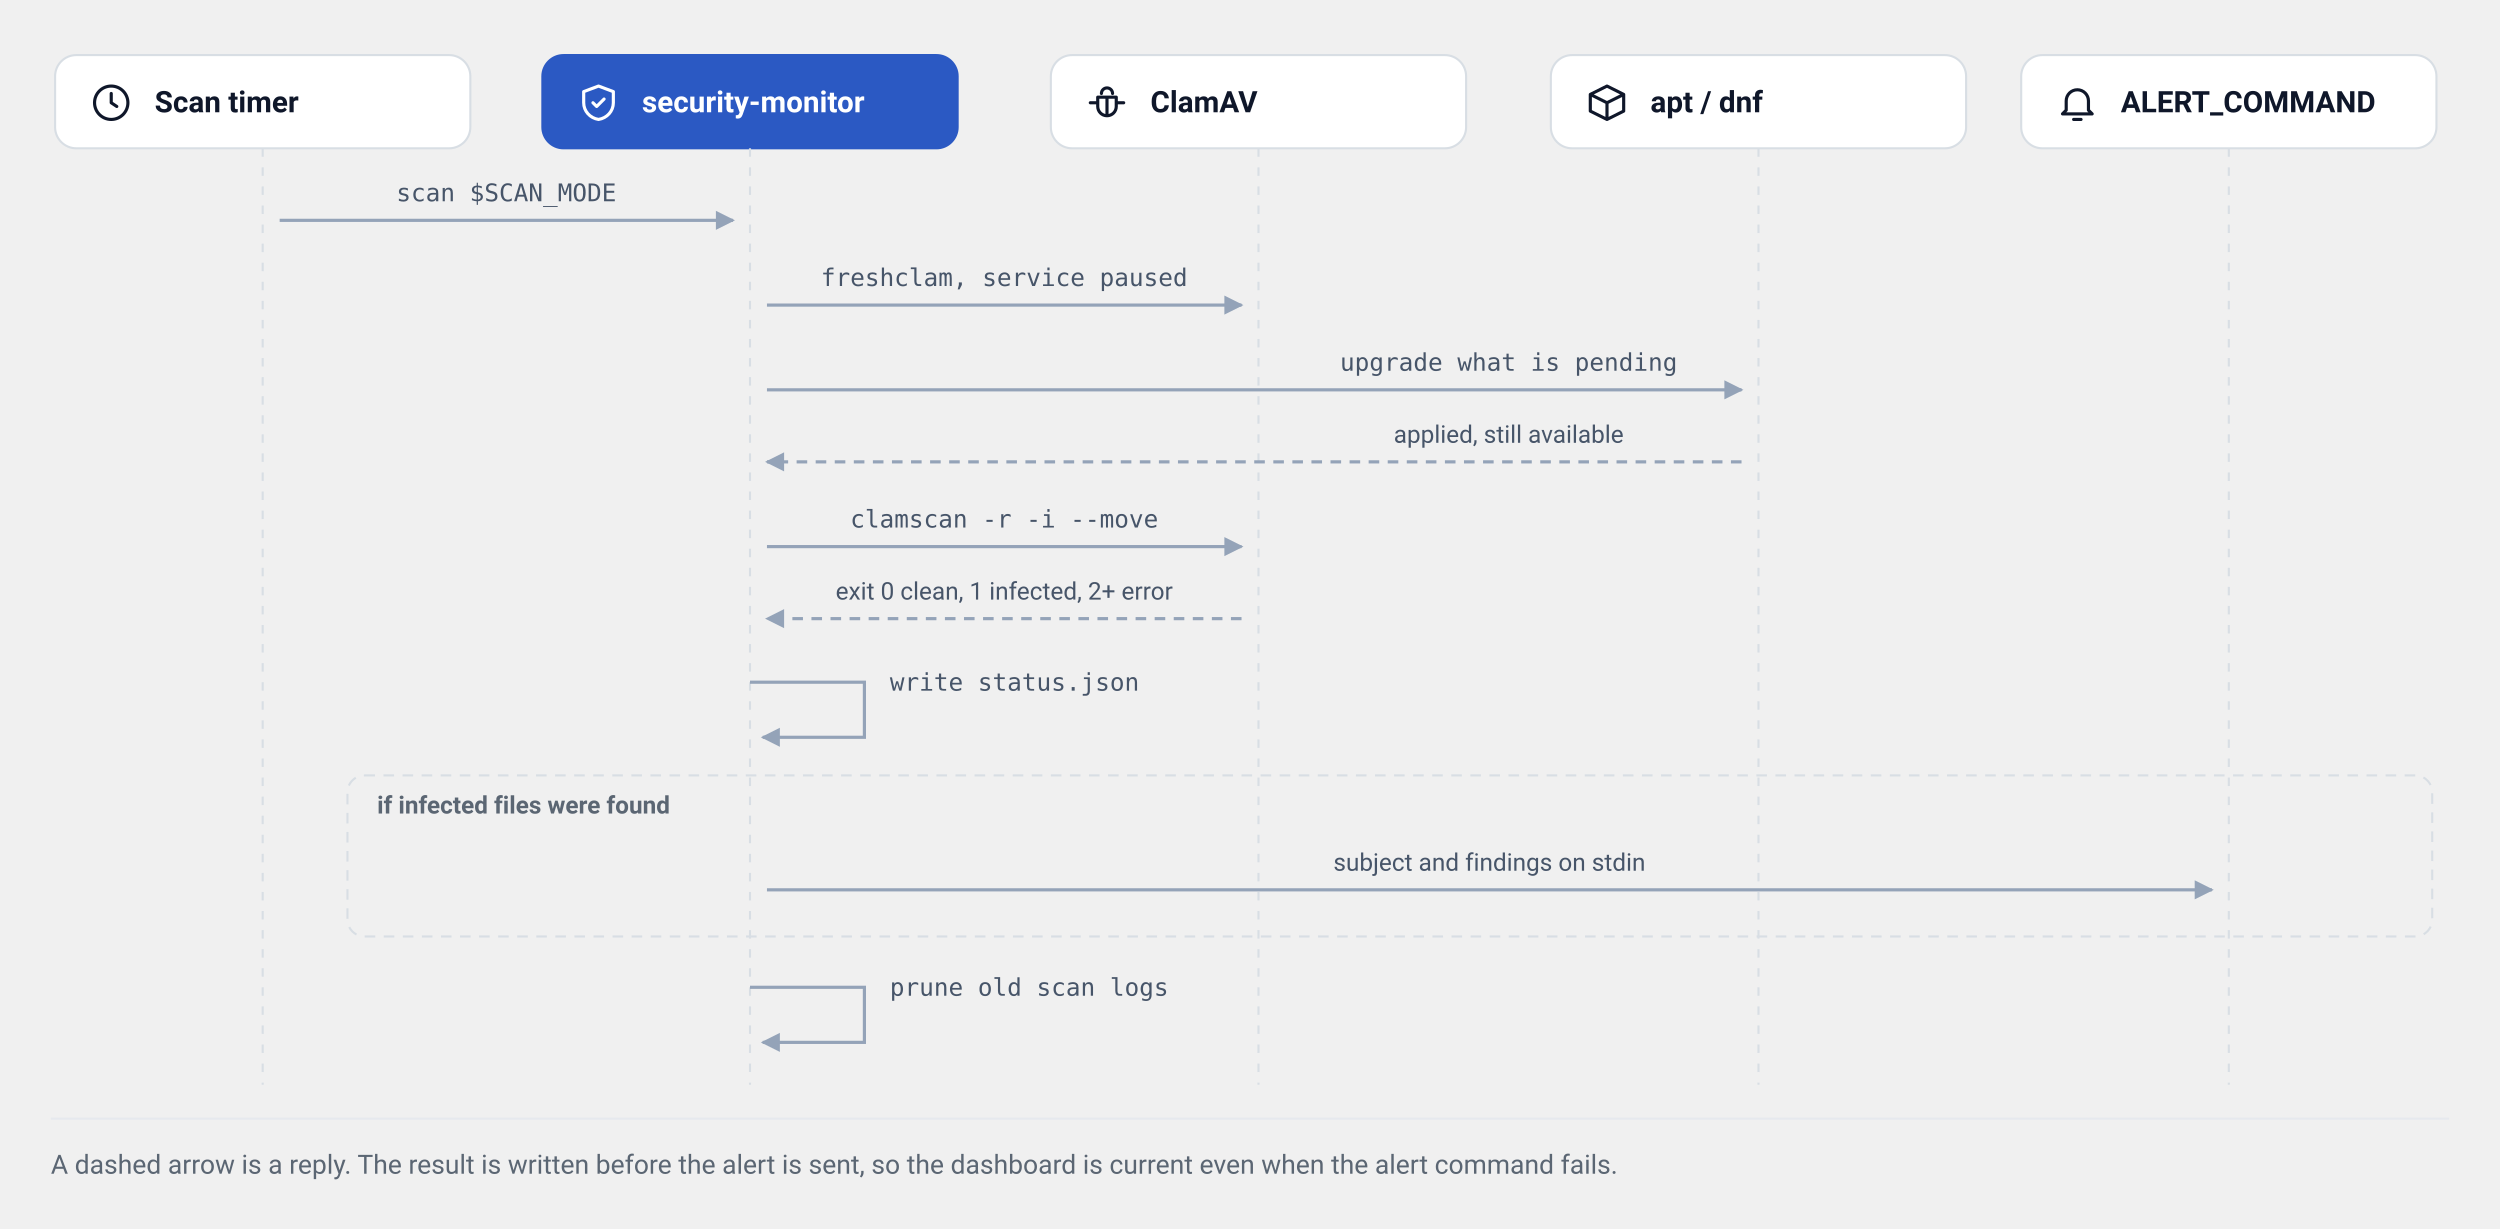
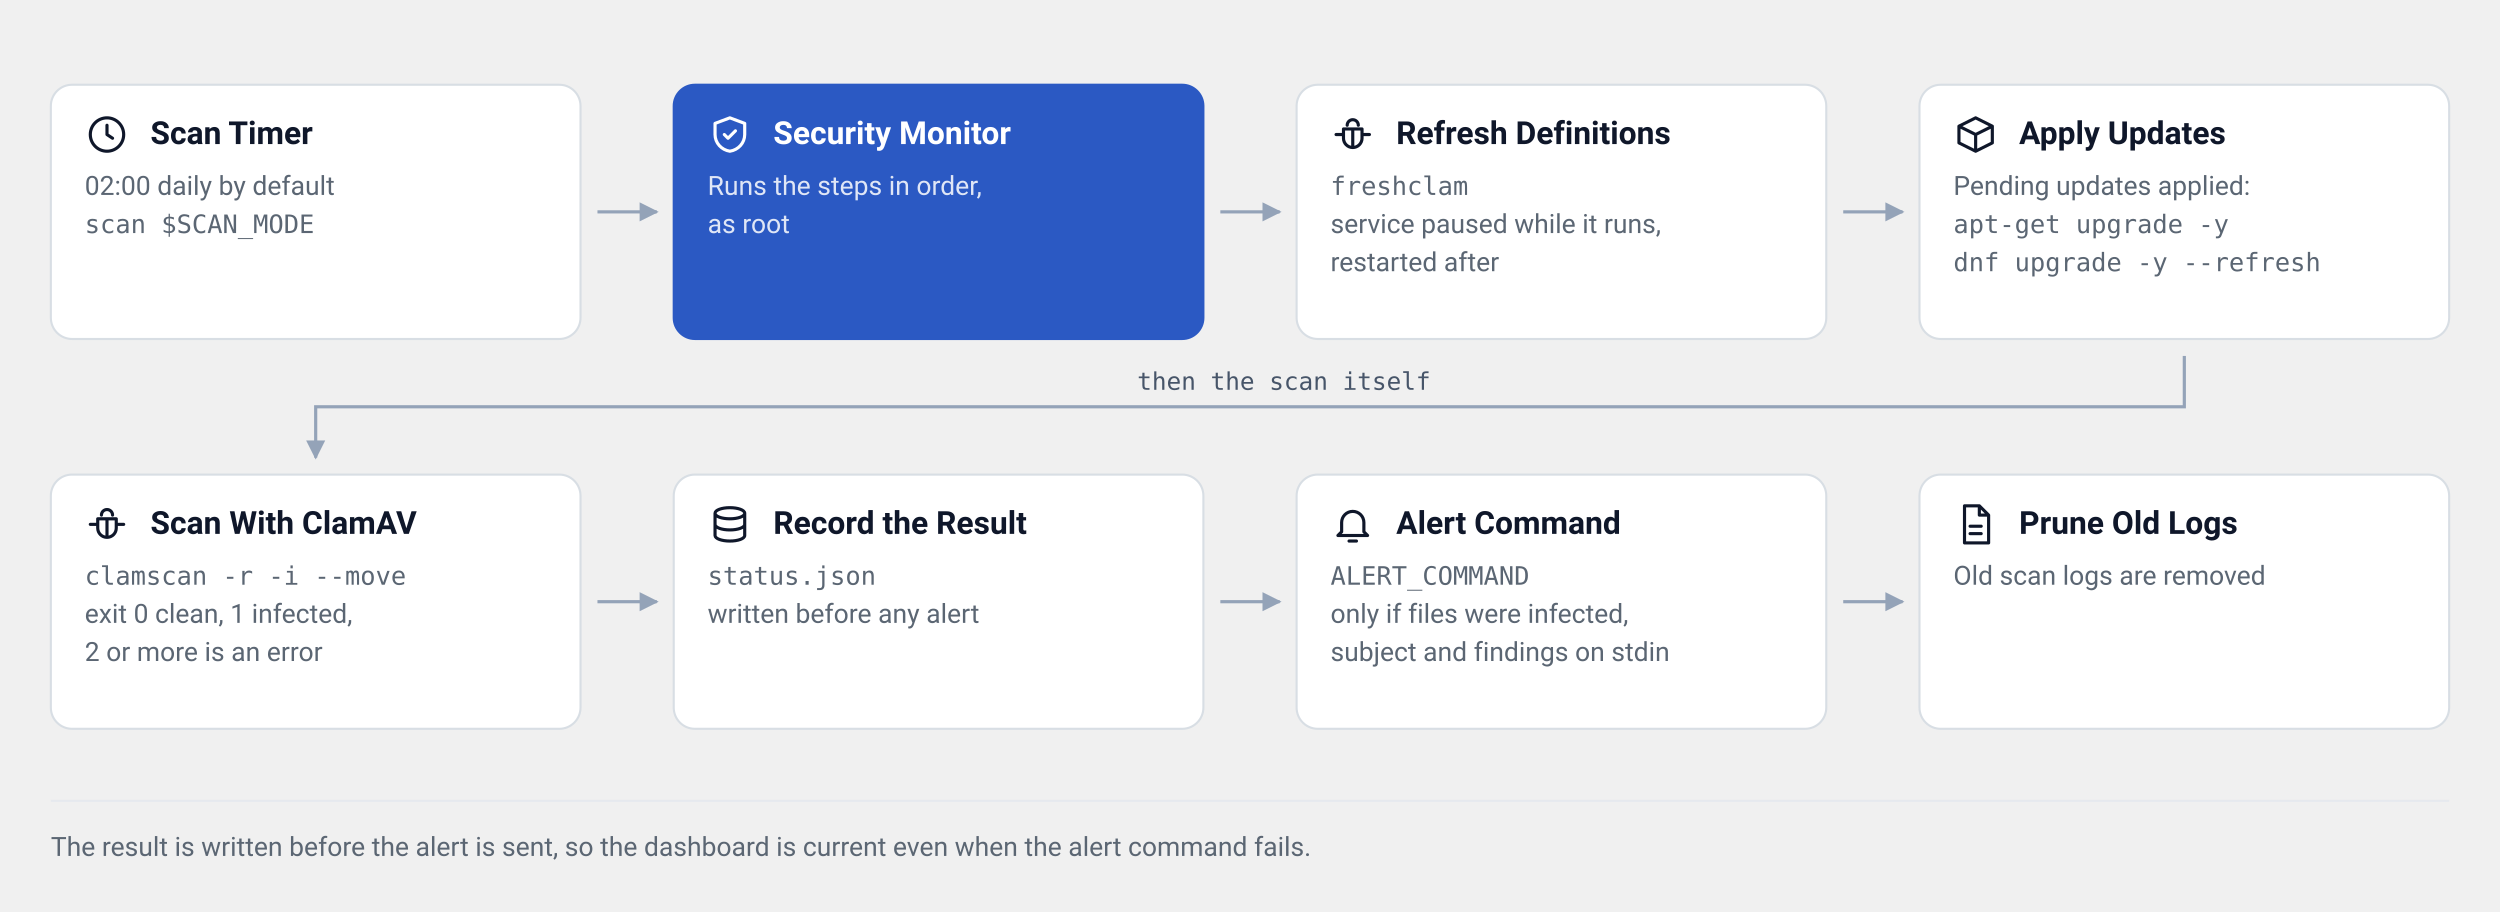
- <svg xmlns="http://www.w3.org/2000/svg" viewBox="0 0 1180 580" width="1180" height="580" role="img" aria-label="The scan timer starts security-monitor, which runs freshclam with the service paused, upgrades packages, runs clamscan and reads its exit code, writes status.json, sends the findings to ALERT_COMMAND only if files were infected, and prunes old scan logs.">
+ <svg xmlns="http://www.w3.org/2000/svg" viewBox="0 0 1180 430" width="1180" height="430" role="img" aria-label="The scan timer starts Security Monitor, which runs freshclam with the definitions service paused, upgrades packages with apt or dnf, then scans with clamscan and reads its exit code. It writes status.json, sends the findings to ALERT_COMMAND only if files were infected, and prunes old scan logs.">
  <defs>
    <marker id="a" viewBox="0 0 10 10" refX="9" refY="5" markerWidth="6" markerHeight="6" orient="auto-start-reverse">
      <path d="M0 0 10 5 0 10z" fill="#94a3b8" />
    </marker>
    <marker id="b" viewBox="0 0 10 10" refX="1" refY="5" markerWidth="6" markerHeight="6" orient="auto">
      <path d="M10 0 0 5 10 10z" fill="#94a3b8" />
    </marker>
  </defs>
-   <rect x="26.0" y="26" width="196" height="44" rx="10" fill="#ffffff" stroke="#d8dee4" stroke-width="1" />
-   <g transform="translate(42.0,38.0) scale(0.875)" fill="none" stroke="#0f172a" stroke-width="1.7" stroke-linecap="round" stroke-linejoin="round">
+   <rect x="24" y="40" width="250" height="120" rx="10" fill="#ffffff" stroke="#d8dee4" stroke-width="1" />
+   <g transform="translate(40.0,53.0) scale(0.875)" fill="none" stroke="#0f172a" stroke-width="1.7" stroke-linecap="round" stroke-linejoin="round">
    <path d="M12 3a9 9 0 1 0 0 18 9 9 0 0 0 0-18z M12 7v5l3 2" />
  </g>
-   <text x="73.0" y="53.0" font-family="system-ui,-apple-system,'Segoe UI',Roboto,Helvetica,Arial,sans-serif" font-size="14" fill="#0f172a" text-anchor="start" font-weight="600">Scan timer</text>
-   <line x1="124" y1="70" x2="124" y2="512" stroke="#d8dee4" stroke-width="1" stroke-dasharray="4 5" />
-   <rect x="256.0" y="26" width="196" height="44" rx="10" fill="#2b59c3" stroke="#2b59c3" stroke-width="1" />
-   <g transform="translate(272.0,38.0) scale(0.875)" fill="none" stroke="#ffffff" stroke-width="1.7" stroke-linecap="round" stroke-linejoin="round">
+   <text x="71.0" y="68.0" font-family="system-ui,-apple-system,'Segoe UI',Roboto,Helvetica,Arial,sans-serif" font-size="15" fill="#0f172a" text-anchor="start" font-weight="600">Scan Timer</text>
+   <text x="40.0" y="92.0" font-family="system-ui,-apple-system,'Segoe UI',Roboto,Helvetica,Arial,sans-serif" font-size="12.5" fill="#5b6673" text-anchor="start">02:00 daily by default</text>
+   <text x="40.0" y="110.0" font-family="ui-monospace,SFMono-Regular,'SF Mono',Menlo,Consolas,monospace" font-size="12" fill="#5b6673" text-anchor="start">scan $SCAN_MODE</text>
+   <rect x="318" y="40" width="250" height="120" rx="10" fill="#2b59c3" stroke="#2b59c3" stroke-width="1" />
+   <g transform="translate(334.0,53.0) scale(0.875)" fill="none" stroke="#ffffff" stroke-width="1.7" stroke-linecap="round" stroke-linejoin="round">
    <path d="M12 3 4 6v6c0 4.5 3.4 8.3 8 9 4.6-.7 8-4.5 8-9V6z M9 12l2 2 4-4" />
  </g>
-   <text x="303.0" y="53.0" font-family="system-ui,-apple-system,'Segoe UI',Roboto,Helvetica,Arial,sans-serif" font-size="14" fill="#ffffff" text-anchor="start" font-weight="600">security-monitor</text>
-   <line x1="354" y1="70" x2="354" y2="512" stroke="#d8dee4" stroke-width="1" stroke-dasharray="4 5" />
-   <rect x="496.0" y="26" width="196" height="44" rx="10" fill="#ffffff" stroke="#d8dee4" stroke-width="1" />
-   <g transform="translate(512.0,38.0) scale(0.875)" fill="none" stroke="#0f172a" stroke-width="1.7" stroke-linecap="round" stroke-linejoin="round">
+   <text x="365.0" y="68.0" font-family="system-ui,-apple-system,'Segoe UI',Roboto,Helvetica,Arial,sans-serif" font-size="15" fill="#ffffff" text-anchor="start" font-weight="600">Security Monitor</text>
+   <text x="334.0" y="92.0" font-family="system-ui,-apple-system,'Segoe UI',Roboto,Helvetica,Arial,sans-serif" font-size="12.5" fill="#ffffff" text-anchor="start" opacity="0.85">Runs the steps in order,</text>
+   <text x="334.0" y="110.0" font-family="system-ui,-apple-system,'Segoe UI',Roboto,Helvetica,Arial,sans-serif" font-size="12.5" fill="#ffffff" text-anchor="start" opacity="0.85">as root</text>
+   <rect x="612" y="40" width="250" height="120" rx="10" fill="#ffffff" stroke="#d8dee4" stroke-width="1" />
+   <g transform="translate(628.0,53.0) scale(0.875)" fill="none" stroke="#0f172a" stroke-width="1.7" stroke-linecap="round" stroke-linejoin="round">
    <path d="M9 7a3 3 0 0 1 6 0 M7 9h10v5a5 5 0 0 1-10 0z M12 9v10 M3 12h4 M17 12h4" />
  </g>
-   <text x="543.0" y="53.0" font-family="system-ui,-apple-system,'Segoe UI',Roboto,Helvetica,Arial,sans-serif" font-size="14" fill="#0f172a" text-anchor="start" font-weight="600">ClamAV</text>
-   <line x1="594" y1="70" x2="594" y2="512" stroke="#d8dee4" stroke-width="1" stroke-dasharray="4 5" />
-   <rect x="732.0" y="26" width="196" height="44" rx="10" fill="#ffffff" stroke="#d8dee4" stroke-width="1" />
-   <g transform="translate(748.0,38.0) scale(0.875)" fill="none" stroke="#0f172a" stroke-width="1.7" stroke-linecap="round" stroke-linejoin="round">
+   <text x="659.0" y="68.0" font-family="system-ui,-apple-system,'Segoe UI',Roboto,Helvetica,Arial,sans-serif" font-size="15" fill="#0f172a" text-anchor="start" font-weight="600">Refresh Definitions</text>
+   <text x="628.0" y="92.0" font-family="ui-monospace,SFMono-Regular,'SF Mono',Menlo,Consolas,monospace" font-size="12" fill="#5b6673" text-anchor="start">freshclam</text>
+   <text x="628.0" y="110.0" font-family="system-ui,-apple-system,'Segoe UI',Roboto,Helvetica,Arial,sans-serif" font-size="12.5" fill="#5b6673" text-anchor="start">service paused while it runs,</text>
+   <text x="628.0" y="128.0" font-family="system-ui,-apple-system,'Segoe UI',Roboto,Helvetica,Arial,sans-serif" font-size="12.5" fill="#5b6673" text-anchor="start">restarted after</text>
+   <rect x="906" y="40" width="250" height="120" rx="10" fill="#ffffff" stroke="#d8dee4" stroke-width="1" />
+   <g transform="translate(922.0,53.0) scale(0.875)" fill="none" stroke="#0f172a" stroke-width="1.7" stroke-linecap="round" stroke-linejoin="round">
    <path d="M12 3 3 7.5v9L12 21l9-4.5v-9z M3 7.5 12 12l9-4.5 M12 12v9" />
  </g>
-   <text x="779.0" y="53.0" font-family="system-ui,-apple-system,'Segoe UI',Roboto,Helvetica,Arial,sans-serif" font-size="14" fill="#0f172a" text-anchor="start" font-weight="600">apt / dnf</text>
-   <line x1="830" y1="70" x2="830" y2="512" stroke="#d8dee4" stroke-width="1" stroke-dasharray="4 5" />
-   <rect x="954.0" y="26" width="196" height="44" rx="10" fill="#ffffff" stroke="#d8dee4" stroke-width="1" />
-   <g transform="translate(970.0,38.0) scale(0.875)" fill="none" stroke="#0f172a" stroke-width="1.7" stroke-linecap="round" stroke-linejoin="round">
+   <text x="953.0" y="68.0" font-family="system-ui,-apple-system,'Segoe UI',Roboto,Helvetica,Arial,sans-serif" font-size="15" fill="#0f172a" text-anchor="start" font-weight="600">Apply Updates</text>
+   <text x="922.0" y="92.0" font-family="system-ui,-apple-system,'Segoe UI',Roboto,Helvetica,Arial,sans-serif" font-size="12.5" fill="#5b6673" text-anchor="start">Pending updates applied:</text>
+   <text x="922.0" y="110.0" font-family="ui-monospace,SFMono-Regular,'SF Mono',Menlo,Consolas,monospace" font-size="12" fill="#5b6673" text-anchor="start">apt-get upgrade -y</text>
+   <text x="922.0" y="128.0" font-family="ui-monospace,SFMono-Regular,'SF Mono',Menlo,Consolas,monospace" font-size="12" fill="#5b6673" text-anchor="start">dnf upgrade -y --refresh</text>
+   <rect x="24" y="224" width="250" height="120" rx="10" fill="#ffffff" stroke="#d8dee4" stroke-width="1" />
+   <g transform="translate(40.0,237.0) scale(0.875)" fill="none" stroke="#0f172a" stroke-width="1.7" stroke-linecap="round" stroke-linejoin="round">
+     <path d="M9 7a3 3 0 0 1 6 0 M7 9h10v5a5 5 0 0 1-10 0z M12 9v10 M3 12h4 M17 12h4" />
+   </g>
+   <text x="71.0" y="252.0" font-family="system-ui,-apple-system,'Segoe UI',Roboto,Helvetica,Arial,sans-serif" font-size="15" fill="#0f172a" text-anchor="start" font-weight="600">Scan With ClamAV</text>
+   <text x="40.0" y="276.0" font-family="ui-monospace,SFMono-Regular,'SF Mono',Menlo,Consolas,monospace" font-size="12" fill="#5b6673" text-anchor="start">clamscan -r -i --move</text>
+   <text x="40.0" y="294.0" font-family="system-ui,-apple-system,'Segoe UI',Roboto,Helvetica,Arial,sans-serif" font-size="12.5" fill="#5b6673" text-anchor="start">exit 0 clean, 1 infected,</text>
+   <text x="40.0" y="312.0" font-family="system-ui,-apple-system,'Segoe UI',Roboto,Helvetica,Arial,sans-serif" font-size="12.5" fill="#5b6673" text-anchor="start">2 or more is an error</text>
+   <rect x="318" y="224" width="250" height="120" rx="10" fill="#ffffff" stroke="#d8dee4" stroke-width="1" />
+   <g transform="translate(334.0,237.0) scale(0.875)" fill="none" stroke="#0f172a" stroke-width="1.7" stroke-linecap="round" stroke-linejoin="round">
+     <path d="M4 6c0-1.7 3.6-3 8-3s8 1.3 8 3-3.6 3-8 3-8-1.3-8-3z M4 6v12c0 1.7 3.6 3 8 3s8-1.3 8-3V6 M4 12c0 1.7 3.6 3 8 3s8-1.3 8-3" />
+   </g>
+   <text x="365.0" y="252.0" font-family="system-ui,-apple-system,'Segoe UI',Roboto,Helvetica,Arial,sans-serif" font-size="15" fill="#0f172a" text-anchor="start" font-weight="600">Record the Result</text>
+   <text x="334.0" y="276.0" font-family="ui-monospace,SFMono-Regular,'SF Mono',Menlo,Consolas,monospace" font-size="12" fill="#5b6673" text-anchor="start">status.json</text>
+   <text x="334.0" y="294.0" font-family="system-ui,-apple-system,'Segoe UI',Roboto,Helvetica,Arial,sans-serif" font-size="12.5" fill="#5b6673" text-anchor="start">written before any alert</text>
+   <rect x="612" y="224" width="250" height="120" rx="10" fill="#ffffff" stroke="#d8dee4" stroke-width="1" />
+   <g transform="translate(628.0,237.0) scale(0.875)" fill="none" stroke="#0f172a" stroke-width="1.7" stroke-linecap="round" stroke-linejoin="round">
    <path d="M6 16V11a6 6 0 1 1 12 0v5l2 2H4z M10 21h4" />
  </g>
-   <text x="1001.0" y="53.0" font-family="system-ui,-apple-system,'Segoe UI',Roboto,Helvetica,Arial,sans-serif" font-size="14" fill="#0f172a" text-anchor="start" font-weight="600">ALERT_COMMAND</text>
-   <line x1="1052" y1="70" x2="1052" y2="512" stroke="#d8dee4" stroke-width="1" stroke-dasharray="4 5" />
-   <rect x="164" y="366" width="984" height="76" rx="8" fill="none" stroke="#d8dee4" stroke-width="1" stroke-dasharray="5 4" />
-   <text x="178.0" y="384.0" font-family="system-ui,-apple-system,'Segoe UI',Roboto,Helvetica,Arial,sans-serif" font-size="11.5" fill="#5b6673" text-anchor="start" font-weight="600">if infected files were found</text>
-   <polyline points="132,104 346,104" fill="none" stroke="#94a3b8" stroke-width="1.5" marker-end="url(#a)" />
-   <text x="239.0" y="95.0" font-family="ui-monospace,SFMono-Regular,'SF Mono',Menlo,Consolas,monospace" font-size="11.5" fill="#475569" text-anchor="middle">scan $SCAN_MODE</text>
-   <polyline points="362,144 586,144" fill="none" stroke="#94a3b8" stroke-width="1.5" marker-end="url(#a)" />
-   <text x="474.0" y="135.0" font-family="ui-monospace,SFMono-Regular,'SF Mono',Menlo,Consolas,monospace" font-size="11.5" fill="#475569" text-anchor="middle">freshclam, service paused</text>
-   <polyline points="362,184 822,184" fill="none" stroke="#94a3b8" stroke-width="1.5" marker-end="url(#a)" />
-   <text x="712.1" y="175.0" font-family="ui-monospace,SFMono-Regular,'SF Mono',Menlo,Consolas,monospace" font-size="11.5" fill="#475569" text-anchor="middle">upgrade what is pending</text>
-   <polyline points="822,218 362,218" fill="none" stroke="#94a3b8" stroke-width="1.5" stroke-dasharray="5 4" marker-end="url(#a)" />
-   <text x="712.1" y="209.0" font-family="system-ui,-apple-system,'Segoe UI',Roboto,Helvetica,Arial,sans-serif" font-size="11.5" fill="#475569" text-anchor="middle">applied, still available</text>
-   <polyline points="362,258 586,258" fill="none" stroke="#94a3b8" stroke-width="1.5" marker-end="url(#a)" />
-   <text x="474.0" y="249.0" font-family="ui-monospace,SFMono-Regular,'SF Mono',Menlo,Consolas,monospace" font-size="11.5" fill="#475569" text-anchor="middle">clamscan -r -i --move</text>
-   <polyline points="586,292 362,292" fill="none" stroke="#94a3b8" stroke-width="1.5" stroke-dasharray="5 4" marker-end="url(#a)" />
-   <text x="474.0" y="283.0" font-family="system-ui,-apple-system,'Segoe UI',Roboto,Helvetica,Arial,sans-serif" font-size="11.5" fill="#475569" text-anchor="middle">exit 0 clean, 1 infected, 2+ error</text>
-   <polyline points="354,322 408,322 408,348 360,348" fill="none" stroke="#94a3b8" stroke-width="1.5" marker-end="url(#a)" />
-   <text x="420.0" y="326.0" font-family="ui-monospace,SFMono-Regular,'SF Mono',Menlo,Consolas,monospace" font-size="11.5" fill="#475569" text-anchor="start">write status.json</text>
-   <polyline points="362,420 1044,420" fill="none" stroke="#94a3b8" stroke-width="1.5" marker-end="url(#a)" />
-   <text x="703.0" y="411.0" font-family="system-ui,-apple-system,'Segoe UI',Roboto,Helvetica,Arial,sans-serif" font-size="11.5" fill="#475569" text-anchor="middle">subject and findings on stdin</text>
-   <polyline points="354,466 408,466 408,492 360,492" fill="none" stroke="#94a3b8" stroke-width="1.5" marker-end="url(#a)" />
-   <text x="420.0" y="470.0" font-family="ui-monospace,SFMono-Regular,'SF Mono',Menlo,Consolas,monospace" font-size="11.5" fill="#475569" text-anchor="start">prune old scan logs</text>
-   <line x1="24" y1="528" x2="1156" y2="528" stroke="#e6e9ee" stroke-width="1" />
-   <text x="24.0" y="554.0" font-family="system-ui,-apple-system,'Segoe UI',Roboto,Helvetica,Arial,sans-serif" font-size="12.5" fill="#5b6673" text-anchor="start">A dashed arrow is a reply. The result is written before the alert is sent, so the dashboard is current even when the alert command fails.</text>
+   <text x="659.0" y="252.0" font-family="system-ui,-apple-system,'Segoe UI',Roboto,Helvetica,Arial,sans-serif" font-size="15" fill="#0f172a" text-anchor="start" font-weight="600">Alert Command</text>
+   <text x="628.0" y="276.0" font-family="ui-monospace,SFMono-Regular,'SF Mono',Menlo,Consolas,monospace" font-size="12" fill="#5b6673" text-anchor="start">ALERT_COMMAND</text>
+   <text x="628.0" y="294.0" font-family="system-ui,-apple-system,'Segoe UI',Roboto,Helvetica,Arial,sans-serif" font-size="12.5" fill="#5b6673" text-anchor="start">only if files were infected,</text>
+   <text x="628.0" y="312.0" font-family="system-ui,-apple-system,'Segoe UI',Roboto,Helvetica,Arial,sans-serif" font-size="12.5" fill="#5b6673" text-anchor="start">subject and findings on stdin</text>
+   <rect x="906" y="224" width="250" height="120" rx="10" fill="#ffffff" stroke="#d8dee4" stroke-width="1" />
+   <g transform="translate(922.0,237.0) scale(0.875)" fill="none" stroke="#0f172a" stroke-width="1.7" stroke-linecap="round" stroke-linejoin="round">
+     <path d="M6 2h8l5 5v15H6z M14 2v5h5 M9 13h6 M9 17h6" />
+   </g>
+   <text x="953.0" y="252.0" font-family="system-ui,-apple-system,'Segoe UI',Roboto,Helvetica,Arial,sans-serif" font-size="15" fill="#0f172a" text-anchor="start" font-weight="600">Prune Old Logs</text>
+   <text x="922.0" y="276.0" font-family="system-ui,-apple-system,'Segoe UI',Roboto,Helvetica,Arial,sans-serif" font-size="12.5" fill="#5b6673" text-anchor="start">Old scan logs are removed</text>
+   <polyline points="282,100.0 310,100.0" fill="none" stroke="#94a3b8" stroke-width="1.5" marker-end="url(#a)" />
+   <polyline points="576,100.0 604,100.0" fill="none" stroke="#94a3b8" stroke-width="1.5" marker-end="url(#a)" />
+   <polyline points="870,100.0 898,100.0" fill="none" stroke="#94a3b8" stroke-width="1.5" marker-end="url(#a)" />
+   <polyline points="282,284.0 310,284.0" fill="none" stroke="#94a3b8" stroke-width="1.5" marker-end="url(#a)" />
+   <polyline points="576,284.0 604,284.0" fill="none" stroke="#94a3b8" stroke-width="1.5" marker-end="url(#a)" />
+   <polyline points="870,284.0 898,284.0" fill="none" stroke="#94a3b8" stroke-width="1.5" marker-end="url(#a)" />
+   <polyline points="1031.0,168 1031.0,192 149.0,192 149.0,216" fill="none" stroke="#94a3b8" stroke-width="1.5" marker-end="url(#a)" />
+   <text x="606.0" y="184.0" font-family="ui-monospace,SFMono-Regular,'SF Mono',Menlo,Consolas,monospace" font-size="11.5" fill="#475569" text-anchor="middle">then the scan itself</text>
+   <line x1="24" y1="378" x2="1156" y2="378" stroke="#e6e9ee" stroke-width="1" />
+   <text x="24.0" y="404.0" font-family="system-ui,-apple-system,'Segoe UI',Roboto,Helvetica,Arial,sans-serif" font-size="12.5" fill="#5b6673" text-anchor="start">The result is written before the alert is sent, so the dashboard is current even when the alert command fails.</text>
</svg>
